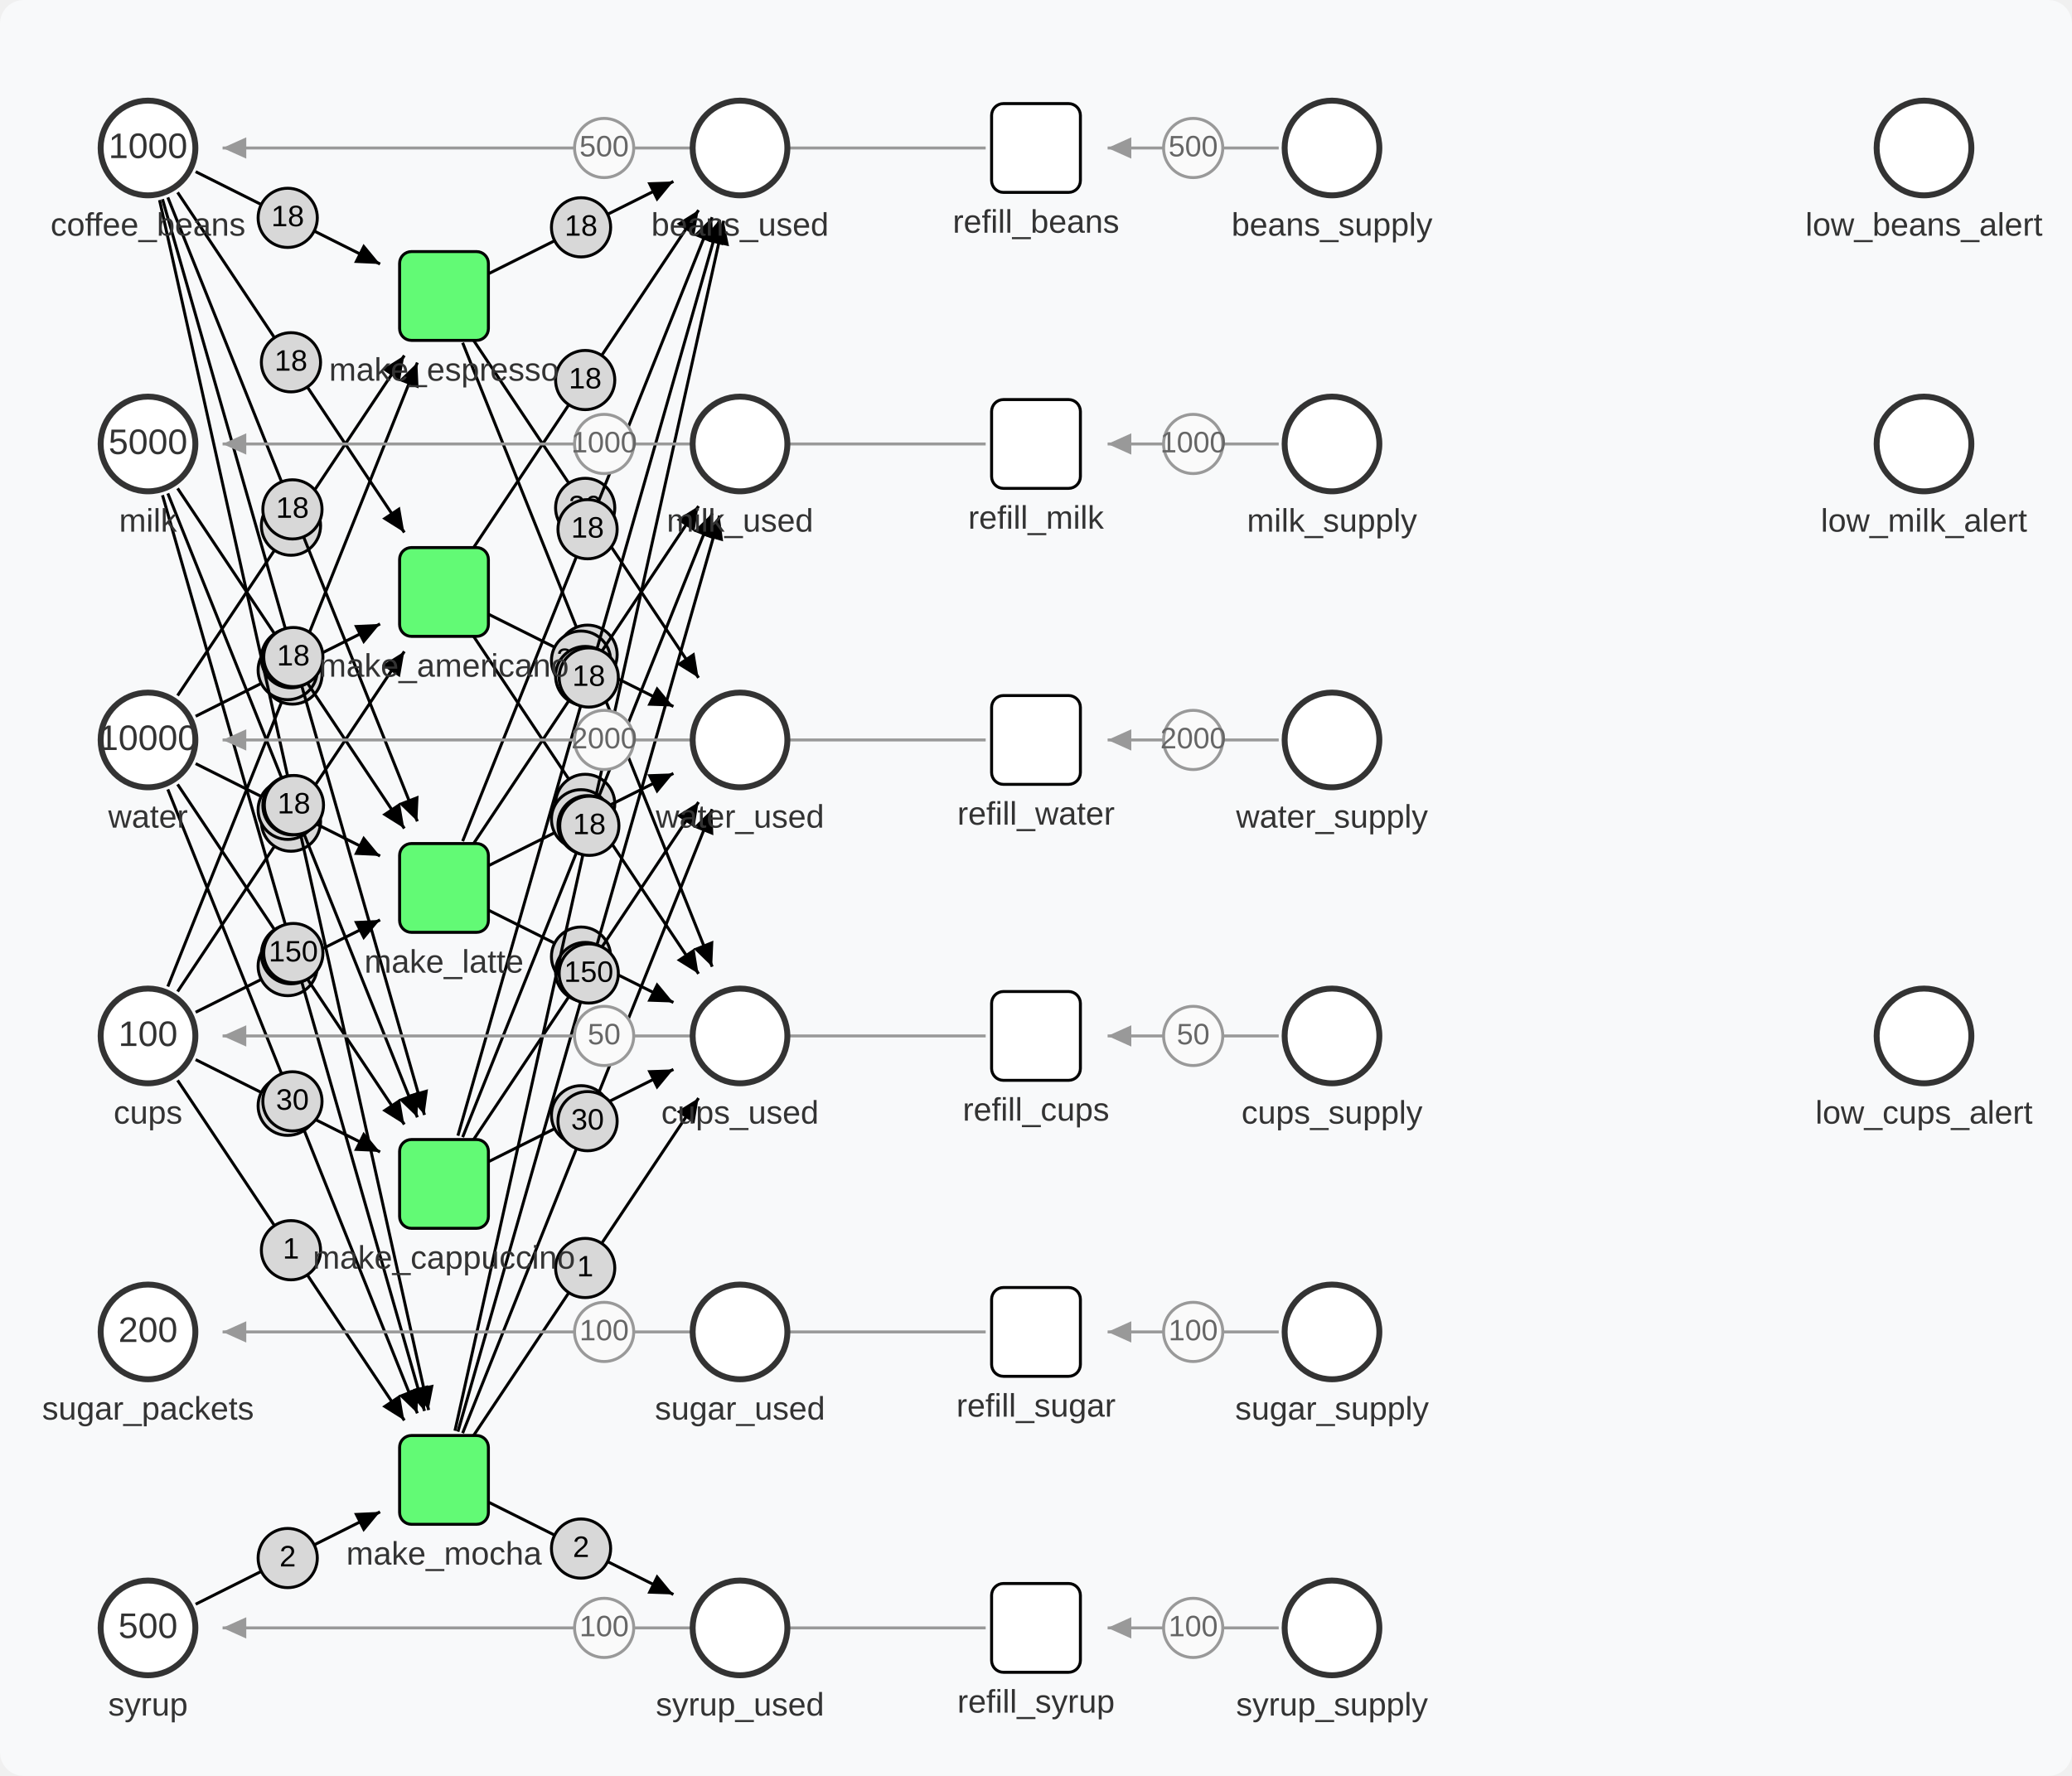
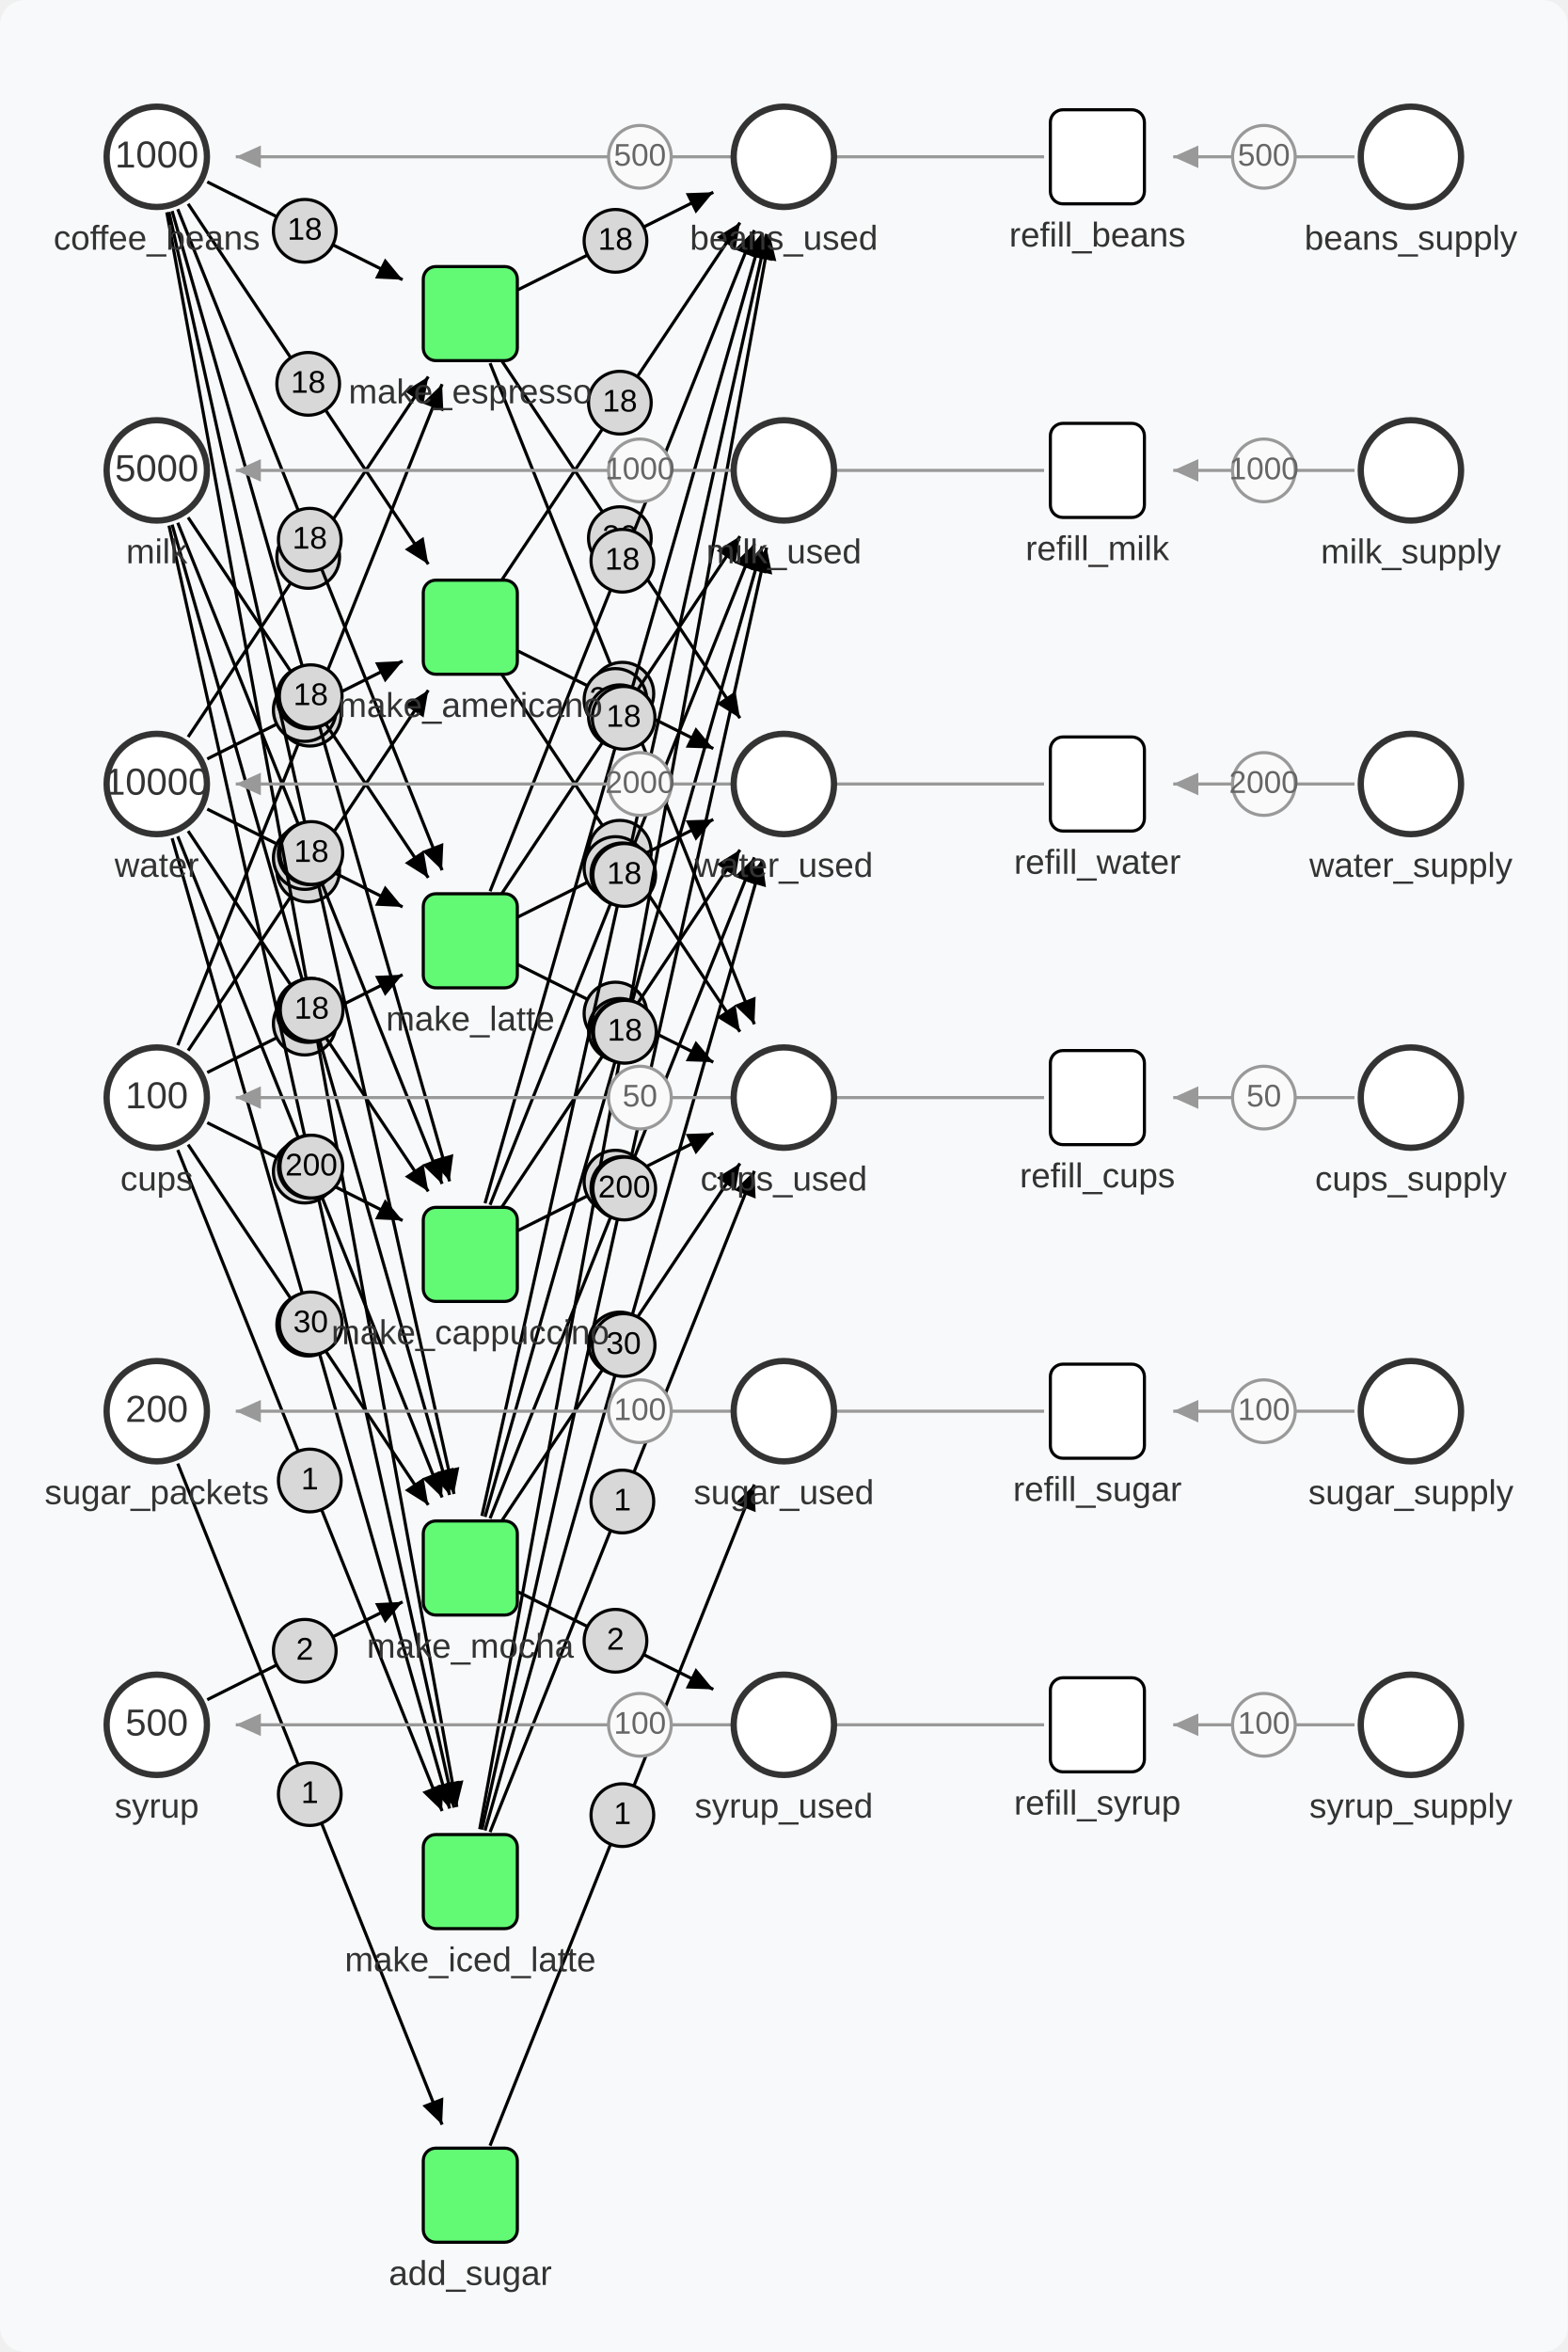
- <svg xmlns="http://www.w3.org/2000/svg" viewBox="50.0 50.0 700.0 600.0" width="700" height="600">
-   <rect x="50.0" y="50.0" width="700.0" height="600.0" fill="#f8f9fa" rx="8" />
+ <svg xmlns="http://www.w3.org/2000/svg" viewBox="50.0 50.0 500.0 750.0" width="500" height="750">
+   <rect x="50.0" y="50.0" width="500.0" height="750.0" fill="#f8f9fa" rx="8" />
  <defs>
    <style>.place { fill: #fff; stroke: #333; stroke-width: 2; }.place-cap-full { fill: #ffebee; }.transition { fill: #ffffff; stroke: #000; stroke-width: 1; }.transition-active { fill: #62fa75; stroke: #000; }.arc { stroke: #cfcfcf; stroke-width: 1; fill: none; }.arc-active { stroke: #2a6fb8; }.arrowhead { fill: #cfcfcf; }.arrowhead-active { fill: #2a6fb8; }.inhibitor { fill: #fff; stroke: #cfcfcf; stroke-width: 1.3; }.inhibitor-active { stroke: #2a6fb8; }.token-dot { fill: #333; }.token-text { font-family: system-ui, Arial; font-size: 12px; fill: #333; text-anchor: middle; dominant-baseline: middle; }.weight-badge { font-family: system-ui, Arial; font-size: 10px; fill: #666; text-anchor: middle; dominant-baseline: middle; }.weight-bg { fill: #fafafa; stroke: #ddd; stroke-width: 1; }.weight-bg-active { fill: #e8f0fb; stroke: #2a6fb8; }.label-text { font-family: system-ui, Arial; font-size: 11px; fill: #333; text-anchor: middle; dominant-baseline: hanging; }</style>
  </defs>
  <line x1="116.1" y1="108.0" x2="178.4" y2="139.2" stroke="#000000" stroke-width="1" fill="none" />
  <path d="M 178.4 139.2 L 169.6 138.8 L 172.8 132.4 Z" fill="#000000" />
  <circle cx="147.2" cy="123.6" r="10" fill="#d8d8d8" stroke="#000000" stroke-width="1" />
  <text x="147.2" y="123.6" font-family="system-ui, Arial" font-size="10px" fill="#000000" text-anchor="middle" dominant-baseline="middle">18</text>
  <line x1="110.0" y1="285.0" x2="186.6" y2="170.1" stroke="#000000" stroke-width="1" fill="none" />
  <path d="M 186.6 170.1 L 185.1 178.8 L 179.1 174.8 Z" fill="#000000" />
  <circle cx="148.3" cy="227.6" r="10" fill="#d8d8d8" stroke="#000000" stroke-width="1" />
  <text x="148.3" y="227.6" font-family="system-ui, Arial" font-size="10px" fill="#000000" text-anchor="middle" dominant-baseline="middle">30</text>
  <line x1="106.7" y1="383.3" x2="191.0" y2="172.5" stroke="#000000" stroke-width="1" fill="none" />
  <path d="M 191.0 172.5 L 191.4 181.2 L 184.7 178.6 Z" fill="#000000" />
  <circle cx="148.8" cy="277.9" r="10" fill="#d8d8d8" stroke="#000000" stroke-width="1" />
  <text x="148.8" y="277.9" font-family="system-ui, Arial" font-size="10px" fill="#000000" text-anchor="middle" dominant-baseline="middle">1</text>
  <line x1="215.2" y1="142.4" x2="277.5" y2="111.3" stroke="#000000" stroke-width="1" fill="none" />
  <path d="M 277.5 111.3 L 271.9 118.1 L 268.7 111.6 Z" fill="#000000" />
  <circle cx="246.3" cy="126.8" r="10" fill="#d8d8d8" stroke="#000000" stroke-width="1" />
  <text x="246.3" y="126.8" font-family="system-ui, Arial" font-size="10px" fill="#000000" text-anchor="middle" dominant-baseline="middle">18</text>
  <line x1="209.4" y1="164.1" x2="286.0" y2="279.0" stroke="#000000" stroke-width="1" fill="none" />
  <path d="M 286.0 279.0 L 278.6 274.4 L 284.6 270.4 Z" fill="#000000" />
  <circle cx="247.7" cy="221.6" r="10" fill="#d8d8d8" stroke="#000000" stroke-width="1" />
  <text x="247.7" y="221.6" font-family="system-ui, Arial" font-size="10px" fill="#000000" text-anchor="middle" dominant-baseline="middle">30</text>
  <line x1="206.3" y1="165.8" x2="290.6" y2="376.6" stroke="#000000" stroke-width="1" fill="none" />
  <path d="M 290.6 376.6 L 284.3 370.5 L 291.0 367.8 Z" fill="#000000" />
  <circle cx="248.5" cy="271.2" r="10" fill="#d8d8d8" stroke="#000000" stroke-width="1" />
  <text x="248.5" y="271.2" font-family="system-ui, Arial" font-size="10px" fill="#000000" text-anchor="middle" dominant-baseline="middle">1</text>
  <line x1="110.0" y1="115.0" x2="186.6" y2="229.9" stroke="#000000" stroke-width="1" fill="none" />
  <path d="M 186.6 229.9 L 179.1 225.2 L 185.1 221.2 Z" fill="#000000" />
  <circle cx="148.3" cy="172.4" r="10" fill="#d8d8d8" stroke="#000000" stroke-width="1" />
  <text x="148.3" y="172.4" font-family="system-ui, Arial" font-size="10px" fill="#000000" text-anchor="middle" dominant-baseline="middle">18</text>
  <line x1="116.1" y1="292.0" x2="178.4" y2="260.8" stroke="#000000" stroke-width="1" fill="none" />
  <path d="M 178.4 260.8 L 172.8 267.6 L 169.6 261.2 Z" fill="#000000" />
  <circle cx="147.2" cy="276.4" r="10" fill="#d8d8d8" stroke="#000000" stroke-width="1" />
  <text x="147.2" y="276.4" font-family="system-ui, Arial" font-size="10px" fill="#000000" text-anchor="middle" dominant-baseline="middle">200</text>
  <line x1="110.0" y1="385.0" x2="186.6" y2="270.1" stroke="#000000" stroke-width="1" fill="none" />
  <path d="M 186.6 270.1 L 185.1 278.8 L 179.1 274.8 Z" fill="#000000" />
  <circle cx="148.3" cy="327.6" r="10" fill="#d8d8d8" stroke="#000000" stroke-width="1" />
  <text x="148.3" y="327.6" font-family="system-ui, Arial" font-size="10px" fill="#000000" text-anchor="middle" dominant-baseline="middle">1</text>
  <line x1="209.4" y1="235.9" x2="286.0" y2="121.0" stroke="#000000" stroke-width="1" fill="none" />
  <path d="M 286.0 121.0 L 284.6 129.6 L 278.6 125.6 Z" fill="#000000" />
  <circle cx="247.7" cy="178.4" r="10" fill="#d8d8d8" stroke="#000000" stroke-width="1" />
  <text x="247.7" y="178.4" font-family="system-ui, Arial" font-size="10px" fill="#000000" text-anchor="middle" dominant-baseline="middle">18</text>
  <line x1="215.2" y1="257.6" x2="277.5" y2="288.7" stroke="#000000" stroke-width="1" fill="none" />
  <path d="M 277.5 288.7 L 268.7 288.4 L 271.9 281.9 Z" fill="#000000" />
  <circle cx="246.3" cy="273.2" r="10" fill="#d8d8d8" stroke="#000000" stroke-width="1" />
  <text x="246.3" y="273.2" font-family="system-ui, Arial" font-size="10px" fill="#000000" text-anchor="middle" dominant-baseline="middle">200</text>
  <line x1="209.4" y1="264.1" x2="286.0" y2="379.0" stroke="#000000" stroke-width="1" fill="none" />
  <path d="M 286.0 379.0 L 278.6 374.4 L 284.6 370.4 Z" fill="#000000" />
  <circle cx="247.7" cy="321.6" r="10" fill="#d8d8d8" stroke="#000000" stroke-width="1" />
  <text x="247.7" y="321.6" font-family="system-ui, Arial" font-size="10px" fill="#000000" text-anchor="middle" dominant-baseline="middle">1</text>
  <line x1="106.7" y1="116.7" x2="191.0" y2="327.5" stroke="#000000" stroke-width="1" fill="none" />
  <path d="M 191.0 327.5 L 184.7 321.4 L 191.4 318.8 Z" fill="#000000" />
  <circle cx="148.8" cy="222.1" r="10" fill="#d8d8d8" stroke="#000000" stroke-width="1" />
  <text x="148.8" y="222.1" font-family="system-ui, Arial" font-size="10px" fill="#000000" text-anchor="middle" dominant-baseline="middle">18</text>
  <line x1="116.1" y1="308.0" x2="178.4" y2="339.2" stroke="#000000" stroke-width="1" fill="none" />
  <path d="M 178.4 339.2 L 169.6 338.8 L 172.8 332.4 Z" fill="#000000" />
  <circle cx="147.2" cy="323.6" r="10" fill="#d8d8d8" stroke="#000000" stroke-width="1" />
  <text x="147.2" y="323.6" font-family="system-ui, Arial" font-size="10px" fill="#000000" text-anchor="middle" dominant-baseline="middle">30</text>
  <line x1="110.0" y1="215.0" x2="186.6" y2="329.9" stroke="#000000" stroke-width="1" fill="none" />
  <path d="M 186.6 329.9 L 179.1 325.2 L 185.1 321.2 Z" fill="#000000" />
  <circle cx="148.3" cy="272.4" r="10" fill="#d8d8d8" stroke="#000000" stroke-width="1" />
  <text x="148.3" y="272.4" font-family="system-ui, Arial" font-size="10px" fill="#000000" text-anchor="middle" dominant-baseline="middle">180</text>
  <line x1="116.1" y1="392.0" x2="178.4" y2="360.8" stroke="#000000" stroke-width="1" fill="none" />
  <path d="M 178.4 360.8 L 172.8 367.6 L 169.6 361.2 Z" fill="#000000" />
  <circle cx="147.2" cy="376.4" r="10" fill="#d8d8d8" stroke="#000000" stroke-width="1" />
  <text x="147.2" y="376.4" font-family="system-ui, Arial" font-size="10px" fill="#000000" text-anchor="middle" dominant-baseline="middle">1</text>
  <line x1="206.3" y1="334.2" x2="290.6" y2="123.4" stroke="#000000" stroke-width="1" fill="none" />
  <path d="M 290.6 123.4 L 291.0 132.2 L 284.3 129.5 Z" fill="#000000" />
  <circle cx="248.5" cy="228.8" r="10" fill="#d8d8d8" stroke="#000000" stroke-width="1" />
  <text x="248.5" y="228.8" font-family="system-ui, Arial" font-size="10px" fill="#000000" text-anchor="middle" dominant-baseline="middle">18</text>
  <line x1="215.2" y1="342.4" x2="277.5" y2="311.3" stroke="#000000" stroke-width="1" fill="none" />
  <path d="M 277.5 311.3 L 271.9 318.1 L 268.7 311.6 Z" fill="#000000" />
  <circle cx="246.3" cy="326.8" r="10" fill="#d8d8d8" stroke="#000000" stroke-width="1" />
  <text x="246.3" y="326.8" font-family="system-ui, Arial" font-size="10px" fill="#000000" text-anchor="middle" dominant-baseline="middle">30</text>
  <line x1="209.4" y1="335.9" x2="286.0" y2="221.0" stroke="#000000" stroke-width="1" fill="none" />
  <path d="M 286.0 221.0 L 284.6 229.6 L 278.6 225.6 Z" fill="#000000" />
  <circle cx="247.7" cy="278.4" r="10" fill="#d8d8d8" stroke="#000000" stroke-width="1" />
  <text x="247.7" y="278.4" font-family="system-ui, Arial" font-size="10px" fill="#000000" text-anchor="middle" dominant-baseline="middle">180</text>
  <line x1="215.2" y1="357.6" x2="277.5" y2="388.7" stroke="#000000" stroke-width="1" fill="none" />
  <path d="M 277.5 388.7 L 268.7 388.4 L 271.9 381.9 Z" fill="#000000" />
  <circle cx="246.3" cy="373.2" r="10" fill="#d8d8d8" stroke="#000000" stroke-width="1" />
  <text x="246.3" y="373.2" font-family="system-ui, Arial" font-size="10px" fill="#000000" text-anchor="middle" dominant-baseline="middle">1</text>
  <line x1="104.9" y1="117.3" x2="193.4" y2="426.7" stroke="#000000" stroke-width="1" fill="none" />
  <path d="M 193.4 426.7 L 187.7 420.0 L 194.6 418.0 Z" fill="#000000" />
  <circle cx="149.1" cy="272.0" r="10" fill="#d8d8d8" stroke="#000000" stroke-width="1" />
  <text x="149.1" y="272.0" font-family="system-ui, Arial" font-size="10px" fill="#000000" text-anchor="middle" dominant-baseline="middle">18</text>
  <line x1="110.0" y1="315.0" x2="186.6" y2="429.9" stroke="#000000" stroke-width="1" fill="none" />
  <path d="M 186.6 429.9 L 179.1 425.2 L 185.1 421.2 Z" fill="#000000" />
  <circle cx="148.3" cy="372.4" r="10" fill="#d8d8d8" stroke="#000000" stroke-width="1" />
  <text x="148.3" y="372.4" font-family="system-ui, Arial" font-size="10px" fill="#000000" text-anchor="middle" dominant-baseline="middle">30</text>
  <line x1="106.7" y1="216.7" x2="191.0" y2="427.5" stroke="#000000" stroke-width="1" fill="none" />
  <path d="M 191.0 427.5 L 184.7 421.4 L 191.4 418.8 Z" fill="#000000" />
  <circle cx="148.8" cy="322.1" r="10" fill="#d8d8d8" stroke="#000000" stroke-width="1" />
  <text x="148.8" y="322.1" font-family="system-ui, Arial" font-size="10px" fill="#000000" text-anchor="middle" dominant-baseline="middle">120</text>
  <line x1="116.1" y1="408.0" x2="178.4" y2="439.2" stroke="#000000" stroke-width="1" fill="none" />
  <path d="M 178.4 439.2 L 169.6 438.8 L 172.8 432.4 Z" fill="#000000" />
  <circle cx="147.2" cy="423.6" r="10" fill="#d8d8d8" stroke="#000000" stroke-width="1" />
  <text x="147.2" y="423.6" font-family="system-ui, Arial" font-size="10px" fill="#000000" text-anchor="middle" dominant-baseline="middle">1</text>
  <line x1="204.7" y1="433.7" x2="293.1" y2="124.2" stroke="#000000" stroke-width="1" fill="none" />
  <path d="M 293.1 124.2 L 294.3 132.9 L 287.4 130.9 Z" fill="#000000" />
  <circle cx="248.9" cy="278.9" r="10" fill="#d8d8d8" stroke="#000000" stroke-width="1" />
  <text x="248.9" y="278.9" font-family="system-ui, Arial" font-size="10px" fill="#000000" text-anchor="middle" dominant-baseline="middle">18</text>
  <line x1="209.4" y1="435.9" x2="286.0" y2="321.0" stroke="#000000" stroke-width="1" fill="none" />
  <path d="M 286.0 321.0 L 284.6 329.6 L 278.6 325.6 Z" fill="#000000" />
  <circle cx="247.7" cy="378.4" r="10" fill="#d8d8d8" stroke="#000000" stroke-width="1" />
  <text x="247.7" y="378.4" font-family="system-ui, Arial" font-size="10px" fill="#000000" text-anchor="middle" dominant-baseline="middle">30</text>
  <line x1="206.3" y1="434.2" x2="290.6" y2="223.4" stroke="#000000" stroke-width="1" fill="none" />
  <path d="M 290.6 223.4 L 291.0 232.2 L 284.3 229.5 Z" fill="#000000" />
  <circle cx="248.5" cy="328.8" r="10" fill="#d8d8d8" stroke="#000000" stroke-width="1" />
  <text x="248.5" y="328.8" font-family="system-ui, Arial" font-size="10px" fill="#000000" text-anchor="middle" dominant-baseline="middle">120</text>
  <line x1="215.2" y1="442.4" x2="277.5" y2="411.3" stroke="#000000" stroke-width="1" fill="none" />
  <path d="M 277.5 411.3 L 271.9 418.1 L 268.7 411.6 Z" fill="#000000" />
  <circle cx="246.3" cy="426.8" r="10" fill="#d8d8d8" stroke="#000000" stroke-width="1" />
  <text x="246.3" y="426.8" font-family="system-ui, Arial" font-size="10px" fill="#000000" text-anchor="middle" dominant-baseline="middle">1</text>
  <line x1="103.9" y1="117.6" x2="194.8" y2="526.4" stroke="#000000" stroke-width="1" fill="none" />
  <path d="M 194.8 526.4 L 189.5 519.3 L 196.5 517.8 Z" fill="#000000" />
  <circle cx="149.3" cy="322.0" r="10" fill="#d8d8d8" stroke="#000000" stroke-width="1" />
  <text x="149.3" y="322.0" font-family="system-ui, Arial" font-size="10px" fill="#000000" text-anchor="middle" dominant-baseline="middle">18</text>
  <line x1="106.7" y1="316.7" x2="191.0" y2="527.5" stroke="#000000" stroke-width="1" fill="none" />
  <path d="M 191.0 527.5 L 184.7 521.4 L 191.4 518.8 Z" fill="#000000" />
  <circle cx="148.8" cy="422.1" r="10" fill="#d8d8d8" stroke="#000000" stroke-width="1" />
  <text x="148.8" y="422.1" font-family="system-ui, Arial" font-size="10px" fill="#000000" text-anchor="middle" dominant-baseline="middle">30</text>
  <line x1="104.9" y1="217.3" x2="193.4" y2="526.7" stroke="#000000" stroke-width="1" fill="none" />
  <path d="M 193.4 526.7 L 187.7 520.0 L 194.6 518.0 Z" fill="#000000" />
  <circle cx="149.1" cy="372.0" r="10" fill="#d8d8d8" stroke="#000000" stroke-width="1" />
  <text x="149.1" y="372.0" font-family="system-ui, Arial" font-size="10px" fill="#000000" text-anchor="middle" dominant-baseline="middle">150</text>
  <line x1="116.1" y1="592.0" x2="178.4" y2="560.8" stroke="#000000" stroke-width="1" fill="none" />
  <path d="M 178.4 560.8 L 172.8 567.6 L 169.6 561.2 Z" fill="#000000" />
  <circle cx="147.2" cy="576.4" r="10" fill="#d8d8d8" stroke="#000000" stroke-width="1" />
  <text x="147.2" y="576.4" font-family="system-ui, Arial" font-size="10px" fill="#000000" text-anchor="middle" dominant-baseline="middle">2</text>
  <line x1="110.0" y1="415.0" x2="186.6" y2="529.9" stroke="#000000" stroke-width="1" fill="none" />
  <path d="M 186.6 529.9 L 179.1 525.2 L 185.1 521.2 Z" fill="#000000" />
  <circle cx="148.3" cy="472.4" r="10" fill="#d8d8d8" stroke="#000000" stroke-width="1" />
  <text x="148.3" y="472.4" font-family="system-ui, Arial" font-size="10px" fill="#000000" text-anchor="middle" dominant-baseline="middle">1</text>
  <line x1="203.7" y1="533.4" x2="294.5" y2="124.6" stroke="#000000" stroke-width="1" fill="none" />
  <path d="M 294.5 124.6 L 296.3 133.2 L 289.3 131.6 Z" fill="#000000" />
  <circle cx="249.1" cy="329.0" r="10" fill="#d8d8d8" stroke="#000000" stroke-width="1" />
  <text x="249.1" y="329.0" font-family="system-ui, Arial" font-size="10px" fill="#000000" text-anchor="middle" dominant-baseline="middle">18</text>
  <line x1="206.3" y1="534.2" x2="290.6" y2="323.4" stroke="#000000" stroke-width="1" fill="none" />
  <path d="M 290.6 323.4 L 291.0 332.2 L 284.3 329.5 Z" fill="#000000" />
  <circle cx="248.5" cy="428.8" r="10" fill="#d8d8d8" stroke="#000000" stroke-width="1" />
  <text x="248.5" y="428.8" font-family="system-ui, Arial" font-size="10px" fill="#000000" text-anchor="middle" dominant-baseline="middle">30</text>
  <line x1="204.7" y1="533.7" x2="293.1" y2="224.2" stroke="#000000" stroke-width="1" fill="none" />
  <path d="M 293.1 224.2 L 294.3 232.9 L 287.4 230.9 Z" fill="#000000" />
  <circle cx="248.9" cy="378.9" r="10" fill="#d8d8d8" stroke="#000000" stroke-width="1" />
  <text x="248.9" y="378.9" font-family="system-ui, Arial" font-size="10px" fill="#000000" text-anchor="middle" dominant-baseline="middle">150</text>
  <line x1="215.2" y1="557.6" x2="277.5" y2="588.7" stroke="#000000" stroke-width="1" fill="none" />
  <path d="M 277.5 588.7 L 268.7 588.4 L 271.9 581.9 Z" fill="#000000" />
  <circle cx="246.3" cy="573.2" r="10" fill="#d8d8d8" stroke="#000000" stroke-width="1" />
  <text x="246.3" y="573.2" font-family="system-ui, Arial" font-size="10px" fill="#000000" text-anchor="middle" dominant-baseline="middle">2</text>
  <line x1="209.4" y1="535.9" x2="286.0" y2="421.0" stroke="#000000" stroke-width="1" fill="none" />
  <path d="M 286.0 421.0 L 284.6 429.6 L 278.6 425.6 Z" fill="#000000" />
  <circle cx="247.7" cy="478.4" r="10" fill="#d8d8d8" stroke="#000000" stroke-width="1" />
  <text x="247.7" y="478.4" font-family="system-ui, Arial" font-size="10px" fill="#000000" text-anchor="middle" dominant-baseline="middle">1</text>
+   <line x1="103.2" y1="117.7" x2="195.7" y2="626.2" stroke="#000000" stroke-width="1" fill="none" />
+   <path d="M 195.7 626.2 L 190.7 619.0 L 197.8 617.7 Z" fill="#000000" />
+   <circle cx="149.4" cy="372.0" r="10" fill="#d8d8d8" stroke="#000000" stroke-width="1" />
+   <text x="149.4" y="372.0" font-family="system-ui, Arial" font-size="10px" fill="#000000" text-anchor="middle" dominant-baseline="middle">18</text>
+   <line x1="104.9" y1="317.3" x2="193.4" y2="626.7" stroke="#000000" stroke-width="1" fill="none" />
+   <path d="M 193.4 626.7 L 187.7 620.0 L 194.6 618.0 Z" fill="#000000" />
+   <circle cx="149.1" cy="472.0" r="10" fill="#d8d8d8" stroke="#000000" stroke-width="1" />
+   <text x="149.1" y="472.0" font-family="system-ui, Arial" font-size="10px" fill="#000000" text-anchor="middle" dominant-baseline="middle">30</text>
+   <line x1="103.9" y1="217.6" x2="194.8" y2="626.4" stroke="#000000" stroke-width="1" fill="none" />
+   <path d="M 194.8 626.4 L 189.5 619.3 L 196.5 617.8 Z" fill="#000000" />
+   <circle cx="149.3" cy="422.0" r="10" fill="#d8d8d8" stroke="#000000" stroke-width="1" />
+   <text x="149.3" y="422.0" font-family="system-ui, Arial" font-size="10px" fill="#000000" text-anchor="middle" dominant-baseline="middle">200</text>
+   <line x1="106.7" y1="416.7" x2="191.0" y2="627.5" stroke="#000000" stroke-width="1" fill="none" />
+   <path d="M 191.0 627.5 L 184.7 621.4 L 191.4 618.8 Z" fill="#000000" />
+   <circle cx="148.8" cy="522.1" r="10" fill="#d8d8d8" stroke="#000000" stroke-width="1" />
+   <text x="148.8" y="522.1" font-family="system-ui, Arial" font-size="10px" fill="#000000" text-anchor="middle" dominant-baseline="middle">1</text>
+   <line x1="203.0" y1="633.3" x2="295.5" y2="124.8" stroke="#000000" stroke-width="1" fill="none" />
+   <path d="M 295.5 124.8 L 297.6 133.3 L 290.5 132.0 Z" fill="#000000" />
+   <circle cx="249.3" cy="379.0" r="10" fill="#d8d8d8" stroke="#000000" stroke-width="1" />
+   <text x="249.3" y="379.0" font-family="system-ui, Arial" font-size="10px" fill="#000000" text-anchor="middle" dominant-baseline="middle">18</text>
+   <line x1="204.7" y1="633.7" x2="293.1" y2="324.2" stroke="#000000" stroke-width="1" fill="none" />
+   <path d="M 293.1 324.2 L 294.3 332.9 L 287.4 330.9 Z" fill="#000000" />
+   <circle cx="248.9" cy="478.9" r="10" fill="#d8d8d8" stroke="#000000" stroke-width="1" />
+   <text x="248.9" y="478.9" font-family="system-ui, Arial" font-size="10px" fill="#000000" text-anchor="middle" dominant-baseline="middle">30</text>
+   <line x1="203.7" y1="633.4" x2="294.5" y2="224.6" stroke="#000000" stroke-width="1" fill="none" />
+   <path d="M 294.5 224.6 L 296.3 233.2 L 289.3 231.6 Z" fill="#000000" />
+   <circle cx="249.1" cy="429.0" r="10" fill="#d8d8d8" stroke="#000000" stroke-width="1" />
+   <text x="249.1" y="429.0" font-family="system-ui, Arial" font-size="10px" fill="#000000" text-anchor="middle" dominant-baseline="middle">200</text>
+   <line x1="206.3" y1="634.2" x2="290.6" y2="423.4" stroke="#000000" stroke-width="1" fill="none" />
+   <path d="M 290.6 423.4 L 291.0 432.2 L 284.3 429.5 Z" fill="#000000" />
+   <circle cx="248.5" cy="528.8" r="10" fill="#d8d8d8" stroke="#000000" stroke-width="1" />
+   <text x="248.5" y="528.8" font-family="system-ui, Arial" font-size="10px" fill="#000000" text-anchor="middle" dominant-baseline="middle">1</text>
+   <line x1="106.7" y1="516.7" x2="191.0" y2="727.5" stroke="#000000" stroke-width="1" fill="none" />
+   <path d="M 191.0 727.5 L 184.7 721.4 L 191.4 718.8 Z" fill="#000000" />
+   <circle cx="148.8" cy="622.1" r="10" fill="#d8d8d8" stroke="#000000" stroke-width="1" />
+   <text x="148.8" y="622.1" font-family="system-ui, Arial" font-size="10px" fill="#000000" text-anchor="middle" dominant-baseline="middle">1</text>
+   <line x1="206.3" y1="734.2" x2="290.6" y2="523.4" stroke="#000000" stroke-width="1" fill="none" />
+   <path d="M 290.6 523.4 L 291.0 532.2 L 284.3 529.5 Z" fill="#000000" />
+   <circle cx="248.5" cy="628.8" r="10" fill="#d8d8d8" stroke="#000000" stroke-width="1" />
+   <text x="248.5" y="628.8" font-family="system-ui, Arial" font-size="10px" fill="#000000" text-anchor="middle" dominant-baseline="middle">1</text>
  <line x1="482.0" y1="100.0" x2="424.2" y2="100.0" stroke="#999999" stroke-width="1" fill="none" />
  <path d="M 424.2 100.0 L 432.2 96.4 L 432.2 103.6 Z" fill="#999999" />
  <circle cx="453.1" cy="100.0" r="10" fill="#fafafa" stroke="#999999" stroke-width="1" />
  <text x="453.1" y="100.0" font-family="system-ui, Arial" font-size="10px" fill="#666" text-anchor="middle" dominant-baseline="middle">500</text>
  <line x1="383.0" y1="100.0" x2="125.2" y2="100.0" stroke="#999999" stroke-width="1" fill="none" />
  <path d="M 125.2 100.0 L 133.2 96.4 L 133.2 103.6 Z" fill="#999999" />
  <circle cx="254.1" cy="100.0" r="10" fill="#fafafa" stroke="#999999" stroke-width="1" />
  <text x="254.1" y="100.0" font-family="system-ui, Arial" font-size="10px" fill="#666" text-anchor="middle" dominant-baseline="middle">500</text>
  <line x1="482.0" y1="200.0" x2="424.2" y2="200.0" stroke="#999999" stroke-width="1" fill="none" />
  <path d="M 424.2 200.0 L 432.2 196.4 L 432.2 203.6 Z" fill="#999999" />
  <circle cx="453.1" cy="200.0" r="10" fill="#fafafa" stroke="#999999" stroke-width="1" />
  <text x="453.1" y="200.0" font-family="system-ui, Arial" font-size="10px" fill="#666" text-anchor="middle" dominant-baseline="middle">1000</text>
  <line x1="383.0" y1="200.0" x2="125.2" y2="200.0" stroke="#999999" stroke-width="1" fill="none" />
  <path d="M 125.2 200.0 L 133.2 196.4 L 133.2 203.6 Z" fill="#999999" />
  <circle cx="254.1" cy="200.0" r="10" fill="#fafafa" stroke="#999999" stroke-width="1" />
  <text x="254.1" y="200.0" font-family="system-ui, Arial" font-size="10px" fill="#666" text-anchor="middle" dominant-baseline="middle">1000</text>
  <line x1="482.0" y1="300.0" x2="424.2" y2="300.0" stroke="#999999" stroke-width="1" fill="none" />
  <path d="M 424.2 300.0 L 432.2 296.4 L 432.2 303.6 Z" fill="#999999" />
  <circle cx="453.1" cy="300.0" r="10" fill="#fafafa" stroke="#999999" stroke-width="1" />
  <text x="453.1" y="300.0" font-family="system-ui, Arial" font-size="10px" fill="#666" text-anchor="middle" dominant-baseline="middle">2000</text>
  <line x1="383.0" y1="300.0" x2="125.2" y2="300.0" stroke="#999999" stroke-width="1" fill="none" />
  <path d="M 125.2 300.0 L 133.2 296.4 L 133.2 303.6 Z" fill="#999999" />
  <circle cx="254.1" cy="300.0" r="10" fill="#fafafa" stroke="#999999" stroke-width="1" />
  <text x="254.1" y="300.0" font-family="system-ui, Arial" font-size="10px" fill="#666" text-anchor="middle" dominant-baseline="middle">2000</text>
  <line x1="482.0" y1="400.0" x2="424.2" y2="400.0" stroke="#999999" stroke-width="1" fill="none" />
  <path d="M 424.2 400.0 L 432.2 396.4 L 432.2 403.6 Z" fill="#999999" />
  <circle cx="453.1" cy="400.0" r="10" fill="#fafafa" stroke="#999999" stroke-width="1" />
  <text x="453.1" y="400.0" font-family="system-ui, Arial" font-size="10px" fill="#666" text-anchor="middle" dominant-baseline="middle">50</text>
  <line x1="383.0" y1="400.0" x2="125.2" y2="400.0" stroke="#999999" stroke-width="1" fill="none" />
  <path d="M 125.2 400.0 L 133.2 396.4 L 133.2 403.6 Z" fill="#999999" />
  <circle cx="254.1" cy="400.0" r="10" fill="#fafafa" stroke="#999999" stroke-width="1" />
  <text x="254.1" y="400.0" font-family="system-ui, Arial" font-size="10px" fill="#666" text-anchor="middle" dominant-baseline="middle">50</text>
  <line x1="482.0" y1="500.0" x2="424.2" y2="500.0" stroke="#999999" stroke-width="1" fill="none" />
  <path d="M 424.2 500.0 L 432.2 496.4 L 432.2 503.6 Z" fill="#999999" />
  <circle cx="453.1" cy="500.0" r="10" fill="#fafafa" stroke="#999999" stroke-width="1" />
  <text x="453.1" y="500.0" font-family="system-ui, Arial" font-size="10px" fill="#666" text-anchor="middle" dominant-baseline="middle">100</text>
  <line x1="383.0" y1="500.0" x2="125.2" y2="500.0" stroke="#999999" stroke-width="1" fill="none" />
  <path d="M 125.2 500.0 L 133.2 496.4 L 133.2 503.6 Z" fill="#999999" />
  <circle cx="254.1" cy="500.0" r="10" fill="#fafafa" stroke="#999999" stroke-width="1" />
  <text x="254.1" y="500.0" font-family="system-ui, Arial" font-size="10px" fill="#666" text-anchor="middle" dominant-baseline="middle">100</text>
  <line x1="482.0" y1="600.0" x2="424.2" y2="600.0" stroke="#999999" stroke-width="1" fill="none" />
  <path d="M 424.2 600.0 L 432.2 596.4 L 432.2 603.6 Z" fill="#999999" />
  <circle cx="453.1" cy="600.0" r="10" fill="#fafafa" stroke="#999999" stroke-width="1" />
  <text x="453.1" y="600.0" font-family="system-ui, Arial" font-size="10px" fill="#666" text-anchor="middle" dominant-baseline="middle">100</text>
  <line x1="383.0" y1="600.0" x2="125.2" y2="600.0" stroke="#999999" stroke-width="1" fill="none" />
  <path d="M 125.2 600.0 L 133.2 596.4 L 133.2 603.6 Z" fill="#999999" />
  <circle cx="254.1" cy="600.0" r="10" fill="#fafafa" stroke="#999999" stroke-width="1" />
  <text x="254.1" y="600.0" font-family="system-ui, Arial" font-size="10px" fill="#666" text-anchor="middle" dominant-baseline="middle">100</text>
-   <circle cx="100.0" cy="400.0" r="16.0" class="place" />
-   <text x="100.0" y="400.0" class="token-text">100</text>
-   <text x="100.0" y="422.0" class="label-text">cups</text>
-   <circle cx="300.0" cy="400.0" r="16.0" class="place" />
-   <text x="300.0" y="422.0" class="label-text">cups_used</text>
-   <circle cx="700.0" cy="400.0" r="16.0" class="place" />
-   <text x="700.0" y="422.0" class="label-text">low_cups_alert</text>
-   <circle cx="500.0" cy="200.0" r="16.0" class="place" />
-   <text x="500.0" y="222.0" class="label-text">milk_supply</text>
  <circle cx="100.0" cy="600.0" r="16.0" class="place" />
  <text x="100.0" y="600.0" class="token-text">500</text>
  <text x="100.0" y="622.0" class="label-text">syrup</text>
-   <circle cx="300.0" cy="600.0" r="16.0" class="place" />
-   <text x="300.0" y="622.0" class="label-text">syrup_used</text>
-   <circle cx="100.0" cy="100.0" r="16.0" class="place" />
-   <text x="100.0" y="100.0" class="token-text">1000</text>
-   <text x="100.0" y="122.0" class="label-text">coffee_beans</text>
-   <circle cx="100.0" cy="500.0" r="16.0" class="place" />
-   <text x="100.0" y="500.0" class="token-text">200</text>
-   <text x="100.0" y="522.0" class="label-text">sugar_packets</text>
+   <circle cx="100.0" cy="200.0" r="16.0" class="place" />
+   <text x="100.0" y="200.0" class="token-text">5000</text>
+   <text x="100.0" y="222.0" class="label-text">milk</text>
+   <circle cx="500.0" cy="500.0" r="16.0" class="place" />
+   <text x="500.0" y="522.0" class="label-text">sugar_supply</text>
  <circle cx="300.0" cy="500.0" r="16.0" class="place" />
  <text x="300.0" y="522.0" class="label-text">sugar_used</text>
  <circle cx="500.0" cy="600.0" r="16.0" class="place" />
  <text x="500.0" y="622.0" class="label-text">syrup_supply</text>
+   <circle cx="100.0" cy="300.0" r="16.0" class="place" />
+   <text x="100.0" y="300.0" class="token-text">10000</text>
+   <text x="100.0" y="322.0" class="label-text">water</text>
+   <circle cx="100.0" cy="100.0" r="16.0" class="place" />
+   <text x="100.0" y="100.0" class="token-text">1000</text>
+   <text x="100.0" y="122.0" class="label-text">coffee_beans</text>
+   <circle cx="100.0" cy="400.0" r="16.0" class="place" />
+   <text x="100.0" y="400.0" class="token-text">100</text>
+   <text x="100.0" y="422.0" class="label-text">cups</text>
  <circle cx="500.0" cy="400.0" r="16.0" class="place" />
  <text x="500.0" y="422.0" class="label-text">cups_supply</text>
-   <circle cx="100.0" cy="200.0" r="16.0" class="place" />
-   <text x="100.0" y="200.0" class="token-text">5000</text>
-   <text x="100.0" y="222.0" class="label-text">milk</text>
+   <circle cx="300.0" cy="400.0" r="16.0" class="place" />
+   <text x="300.0" y="422.0" class="label-text">cups_used</text>
+   <circle cx="300.0" cy="200.0" r="16.0" class="place" />
+   <text x="300.0" y="222.0" class="label-text">milk_used</text>
+   <circle cx="500.0" cy="300.0" r="16.0" class="place" />
+   <text x="500.0" y="322.0" class="label-text">water_supply</text>
+   <circle cx="300.0" cy="100.0" r="16.0" class="place" />
+   <text x="300.0" y="122.0" class="label-text">beans_used</text>
+   <circle cx="500.0" cy="200.0" r="16.0" class="place" />
+   <text x="500.0" y="222.0" class="label-text">milk_supply</text>
+   <circle cx="300.0" cy="600.0" r="16.0" class="place" />
+   <text x="300.0" y="622.0" class="label-text">syrup_used</text>
  <circle cx="300.0" cy="300.0" r="16.0" class="place" />
  <text x="300.0" y="322.0" class="label-text">water_used</text>
  <circle cx="500.0" cy="100.0" r="16.0" class="place" />
  <text x="500.0" y="122.0" class="label-text">beans_supply</text>
-   <circle cx="300.0" cy="100.0" r="16.0" class="place" />
-   <text x="300.0" y="122.0" class="label-text">beans_used</text>
-   <circle cx="700.0" cy="100.0" r="16.0" class="place" />
-   <text x="700.0" y="122.0" class="label-text">low_beans_alert</text>
-   <circle cx="700.0" cy="200.0" r="16.0" class="place" />
-   <text x="700.0" y="222.0" class="label-text">low_milk_alert</text>
-   <circle cx="300.0" cy="200.0" r="16.0" class="place" />
-   <text x="300.0" y="222.0" class="label-text">milk_used</text>
-   <circle cx="500.0" cy="500.0" r="16.0" class="place" />
-   <text x="500.0" y="522.0" class="label-text">sugar_supply</text>
-   <circle cx="100.0" cy="300.0" r="16.0" class="place" />
-   <text x="100.0" y="300.0" class="token-text">10000</text>
-   <text x="100.0" y="322.0" class="label-text">water</text>
-   <circle cx="500.0" cy="300.0" r="16.0" class="place" />
-   <text x="500.0" y="322.0" class="label-text">water_supply</text>
-   <rect x="185.0" y="435.0" width="30.0" height="30.0" rx="4.0" ry="4.0" class="transition transition-active" />
-   <text x="200.0" y="471.0" class="label-text">make_cappuccino</text>
-   <rect x="185.0" y="335.0" width="30.0" height="30.0" rx="4.0" ry="4.0" class="transition transition-active" />
-   <text x="200.0" y="371.0" class="label-text">make_latte</text>
+   <circle cx="100.0" cy="500.0" r="16.0" class="place" />
+   <text x="100.0" y="500.0" class="token-text">200</text>
+   <text x="100.0" y="522.0" class="label-text">sugar_packets</text>
+   <rect x="385.0" y="85.0" width="30.0" height="30.0" rx="4.0" ry="4.0" class="transition" />
+   <text x="400.0" y="121.0" class="label-text">refill_beans</text>
  <rect x="385.0" y="385.0" width="30.0" height="30.0" rx="4.0" ry="4.0" class="transition" />
  <text x="400.0" y="421.0" class="label-text">refill_cups</text>
  <rect x="385.0" y="185.0" width="30.0" height="30.0" rx="4.0" ry="4.0" class="transition" />
  <text x="400.0" y="221.0" class="label-text">refill_milk</text>
-   <rect x="185.0" y="235.0" width="30.0" height="30.0" rx="4.0" ry="4.0" class="transition transition-active" />
-   <text x="200.0" y="271.0" class="label-text">make_americano</text>
-   <rect x="185.0" y="135.0" width="30.0" height="30.0" rx="4.0" ry="4.0" class="transition transition-active" />
-   <text x="200.0" y="171.0" class="label-text">make_espresso</text>
-   <rect x="185.0" y="535.0" width="30.0" height="30.0" rx="4.0" ry="4.0" class="transition transition-active" />
-   <text x="200.0" y="571.0" class="label-text">make_mocha</text>
-   <rect x="385.0" y="85.0" width="30.0" height="30.0" rx="4.0" ry="4.0" class="transition" />
-   <text x="400.0" y="121.0" class="label-text">refill_beans</text>
  <rect x="385.0" y="485.0" width="30.0" height="30.0" rx="4.0" ry="4.0" class="transition" />
  <text x="400.0" y="521.0" class="label-text">refill_sugar</text>
  <rect x="385.0" y="585.0" width="30.0" height="30.0" rx="4.0" ry="4.0" class="transition" />
  <text x="400.0" y="621.0" class="label-text">refill_syrup</text>
+   <rect x="185.0" y="235.0" width="30.0" height="30.0" rx="4.0" ry="4.0" class="transition transition-active" />
+   <text x="200.0" y="271.0" class="label-text">make_americano</text>
+   <rect x="185.0" y="635.0" width="30.0" height="30.0" rx="4.0" ry="4.0" class="transition transition-active" />
+   <text x="200.0" y="671.0" class="label-text">make_iced_latte</text>
+   <rect x="185.0" y="335.0" width="30.0" height="30.0" rx="4.0" ry="4.0" class="transition transition-active" />
+   <text x="200.0" y="371.0" class="label-text">make_latte</text>
+   <rect x="185.0" y="535.0" width="30.0" height="30.0" rx="4.0" ry="4.0" class="transition transition-active" />
+   <text x="200.0" y="571.0" class="label-text">make_mocha</text>
  <rect x="385.0" y="285.0" width="30.0" height="30.0" rx="4.0" ry="4.0" class="transition" />
  <text x="400.0" y="321.0" class="label-text">refill_water</text>
+   <rect x="185.0" y="735.0" width="30.0" height="30.0" rx="4.0" ry="4.0" class="transition transition-active" />
+   <text x="200.0" y="771.0" class="label-text">add_sugar</text>
+   <rect x="185.0" y="435.0" width="30.0" height="30.0" rx="4.0" ry="4.0" class="transition transition-active" />
+   <text x="200.0" y="471.0" class="label-text">make_cappuccino</text>
+   <rect x="185.0" y="135.0" width="30.0" height="30.0" rx="4.0" ry="4.0" class="transition transition-active" />
+   <text x="200.0" y="171.0" class="label-text">make_espresso</text>
</svg>
